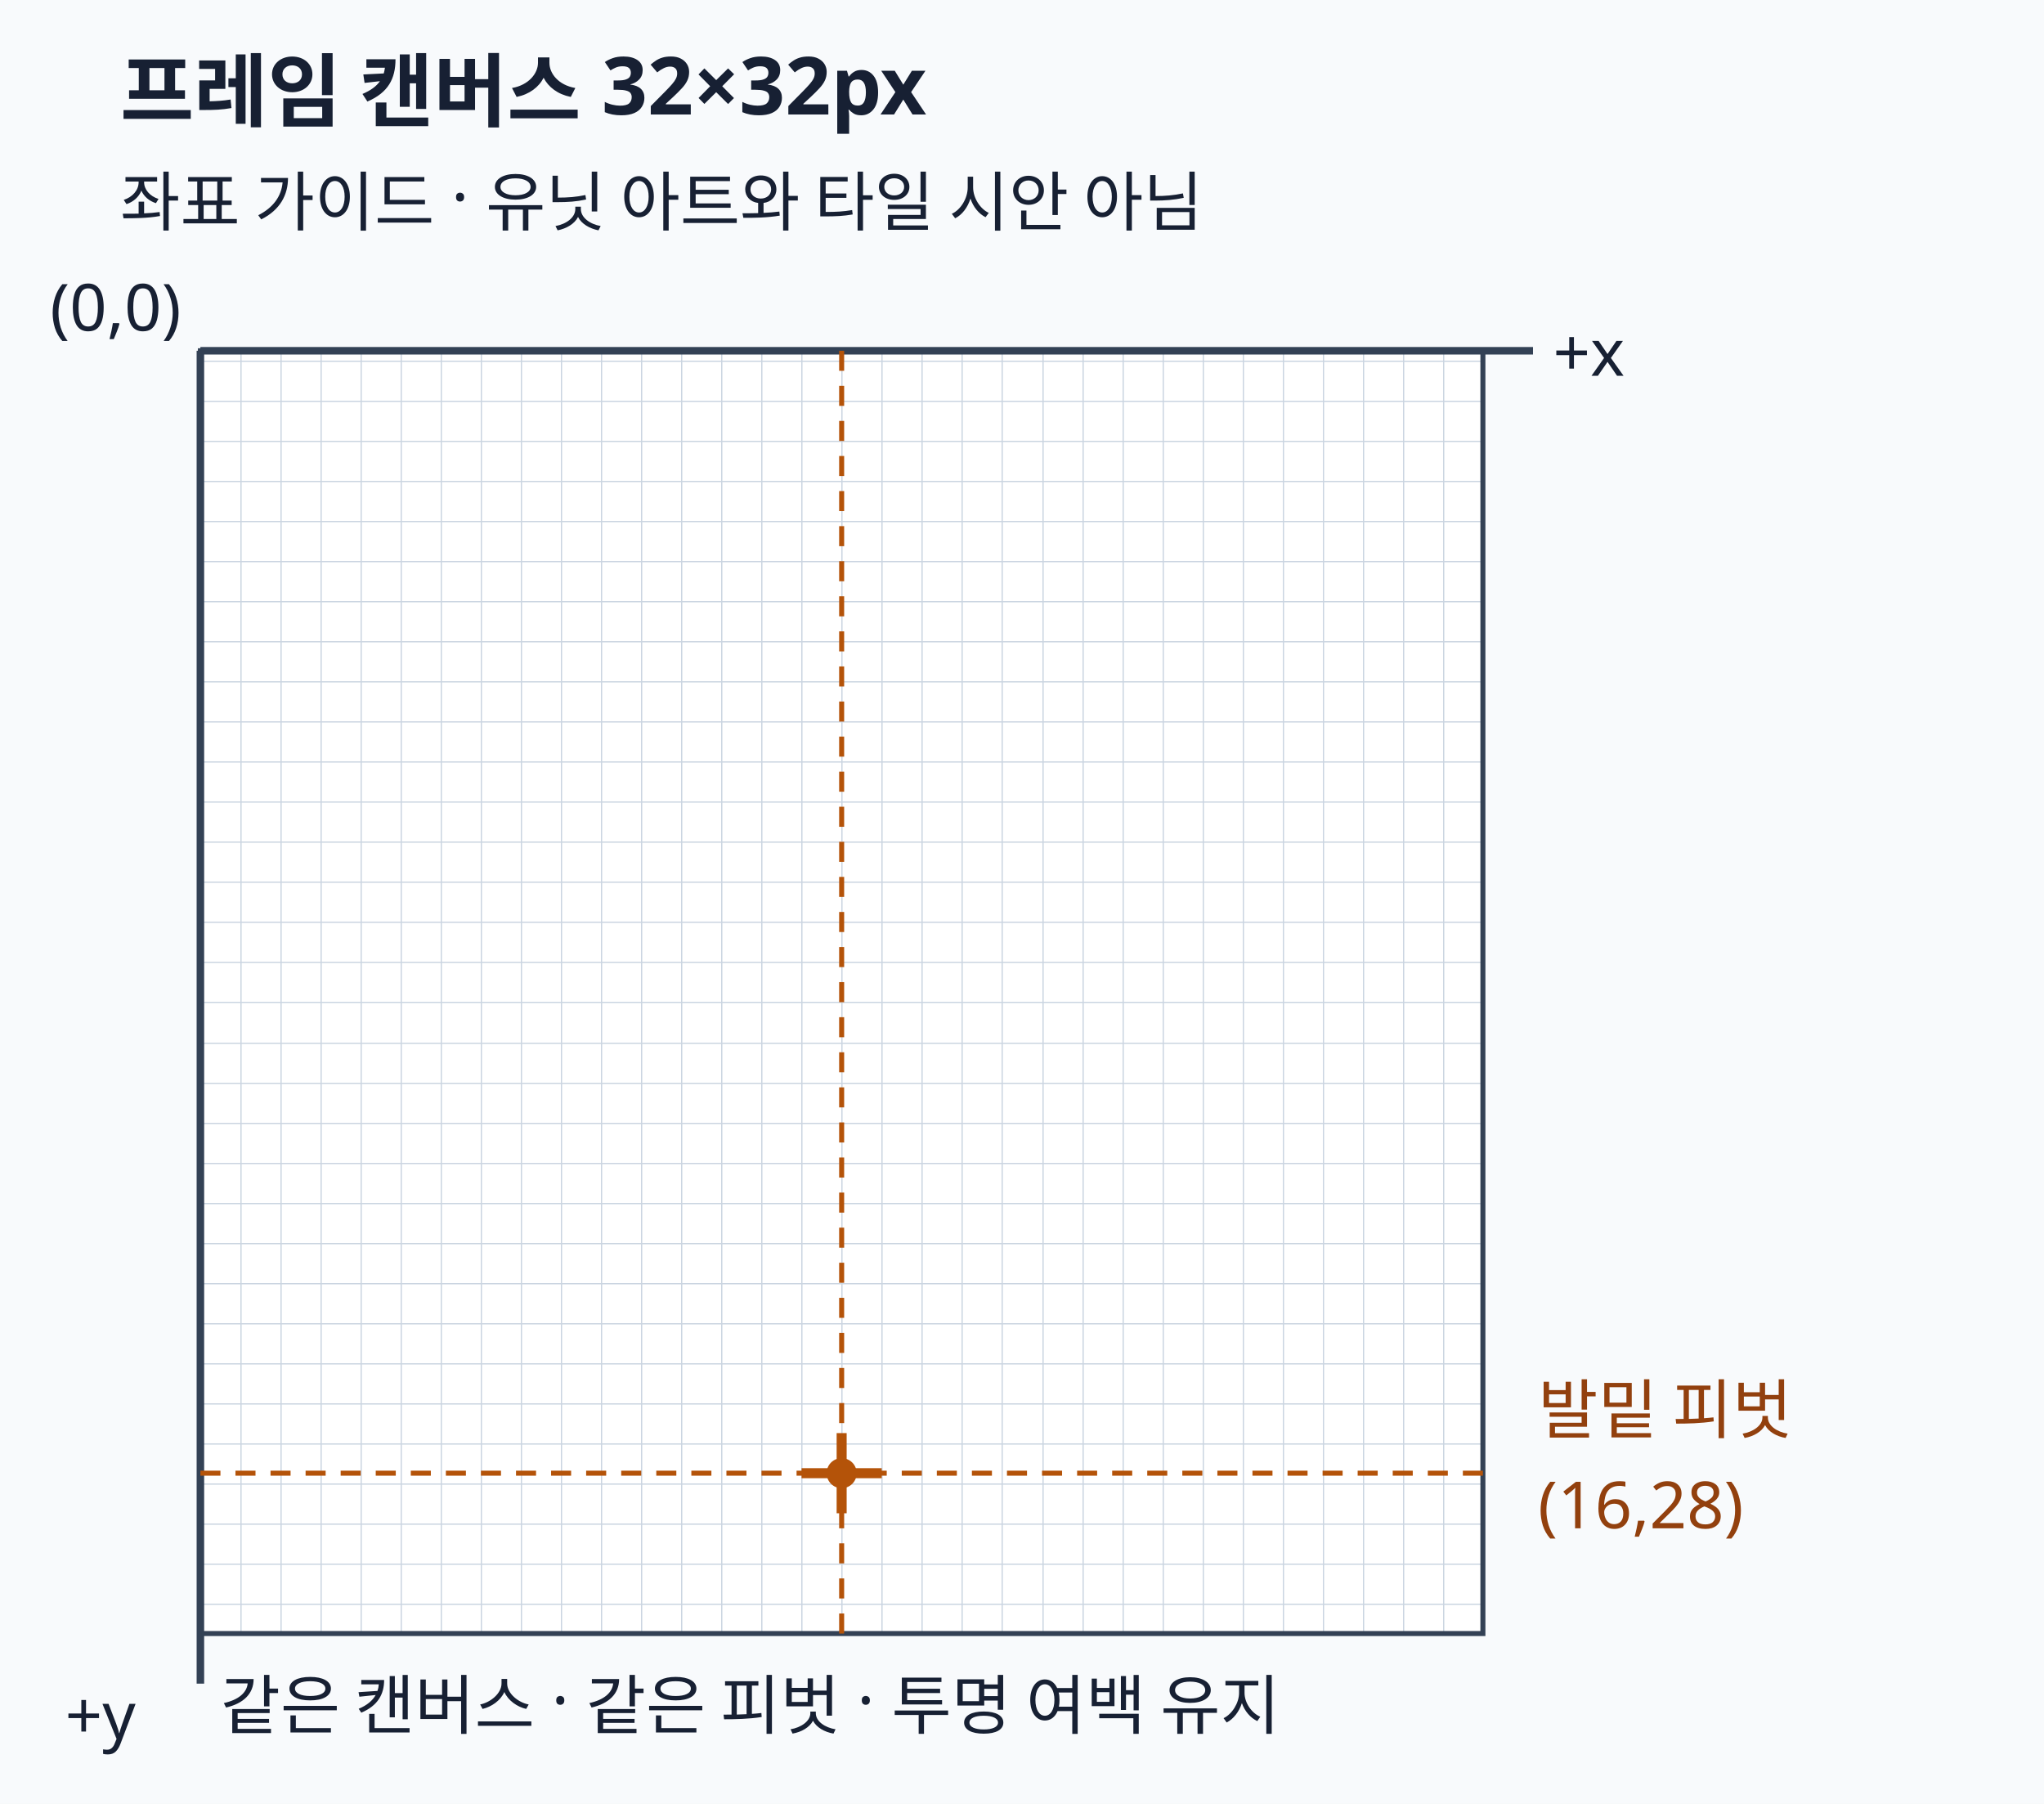
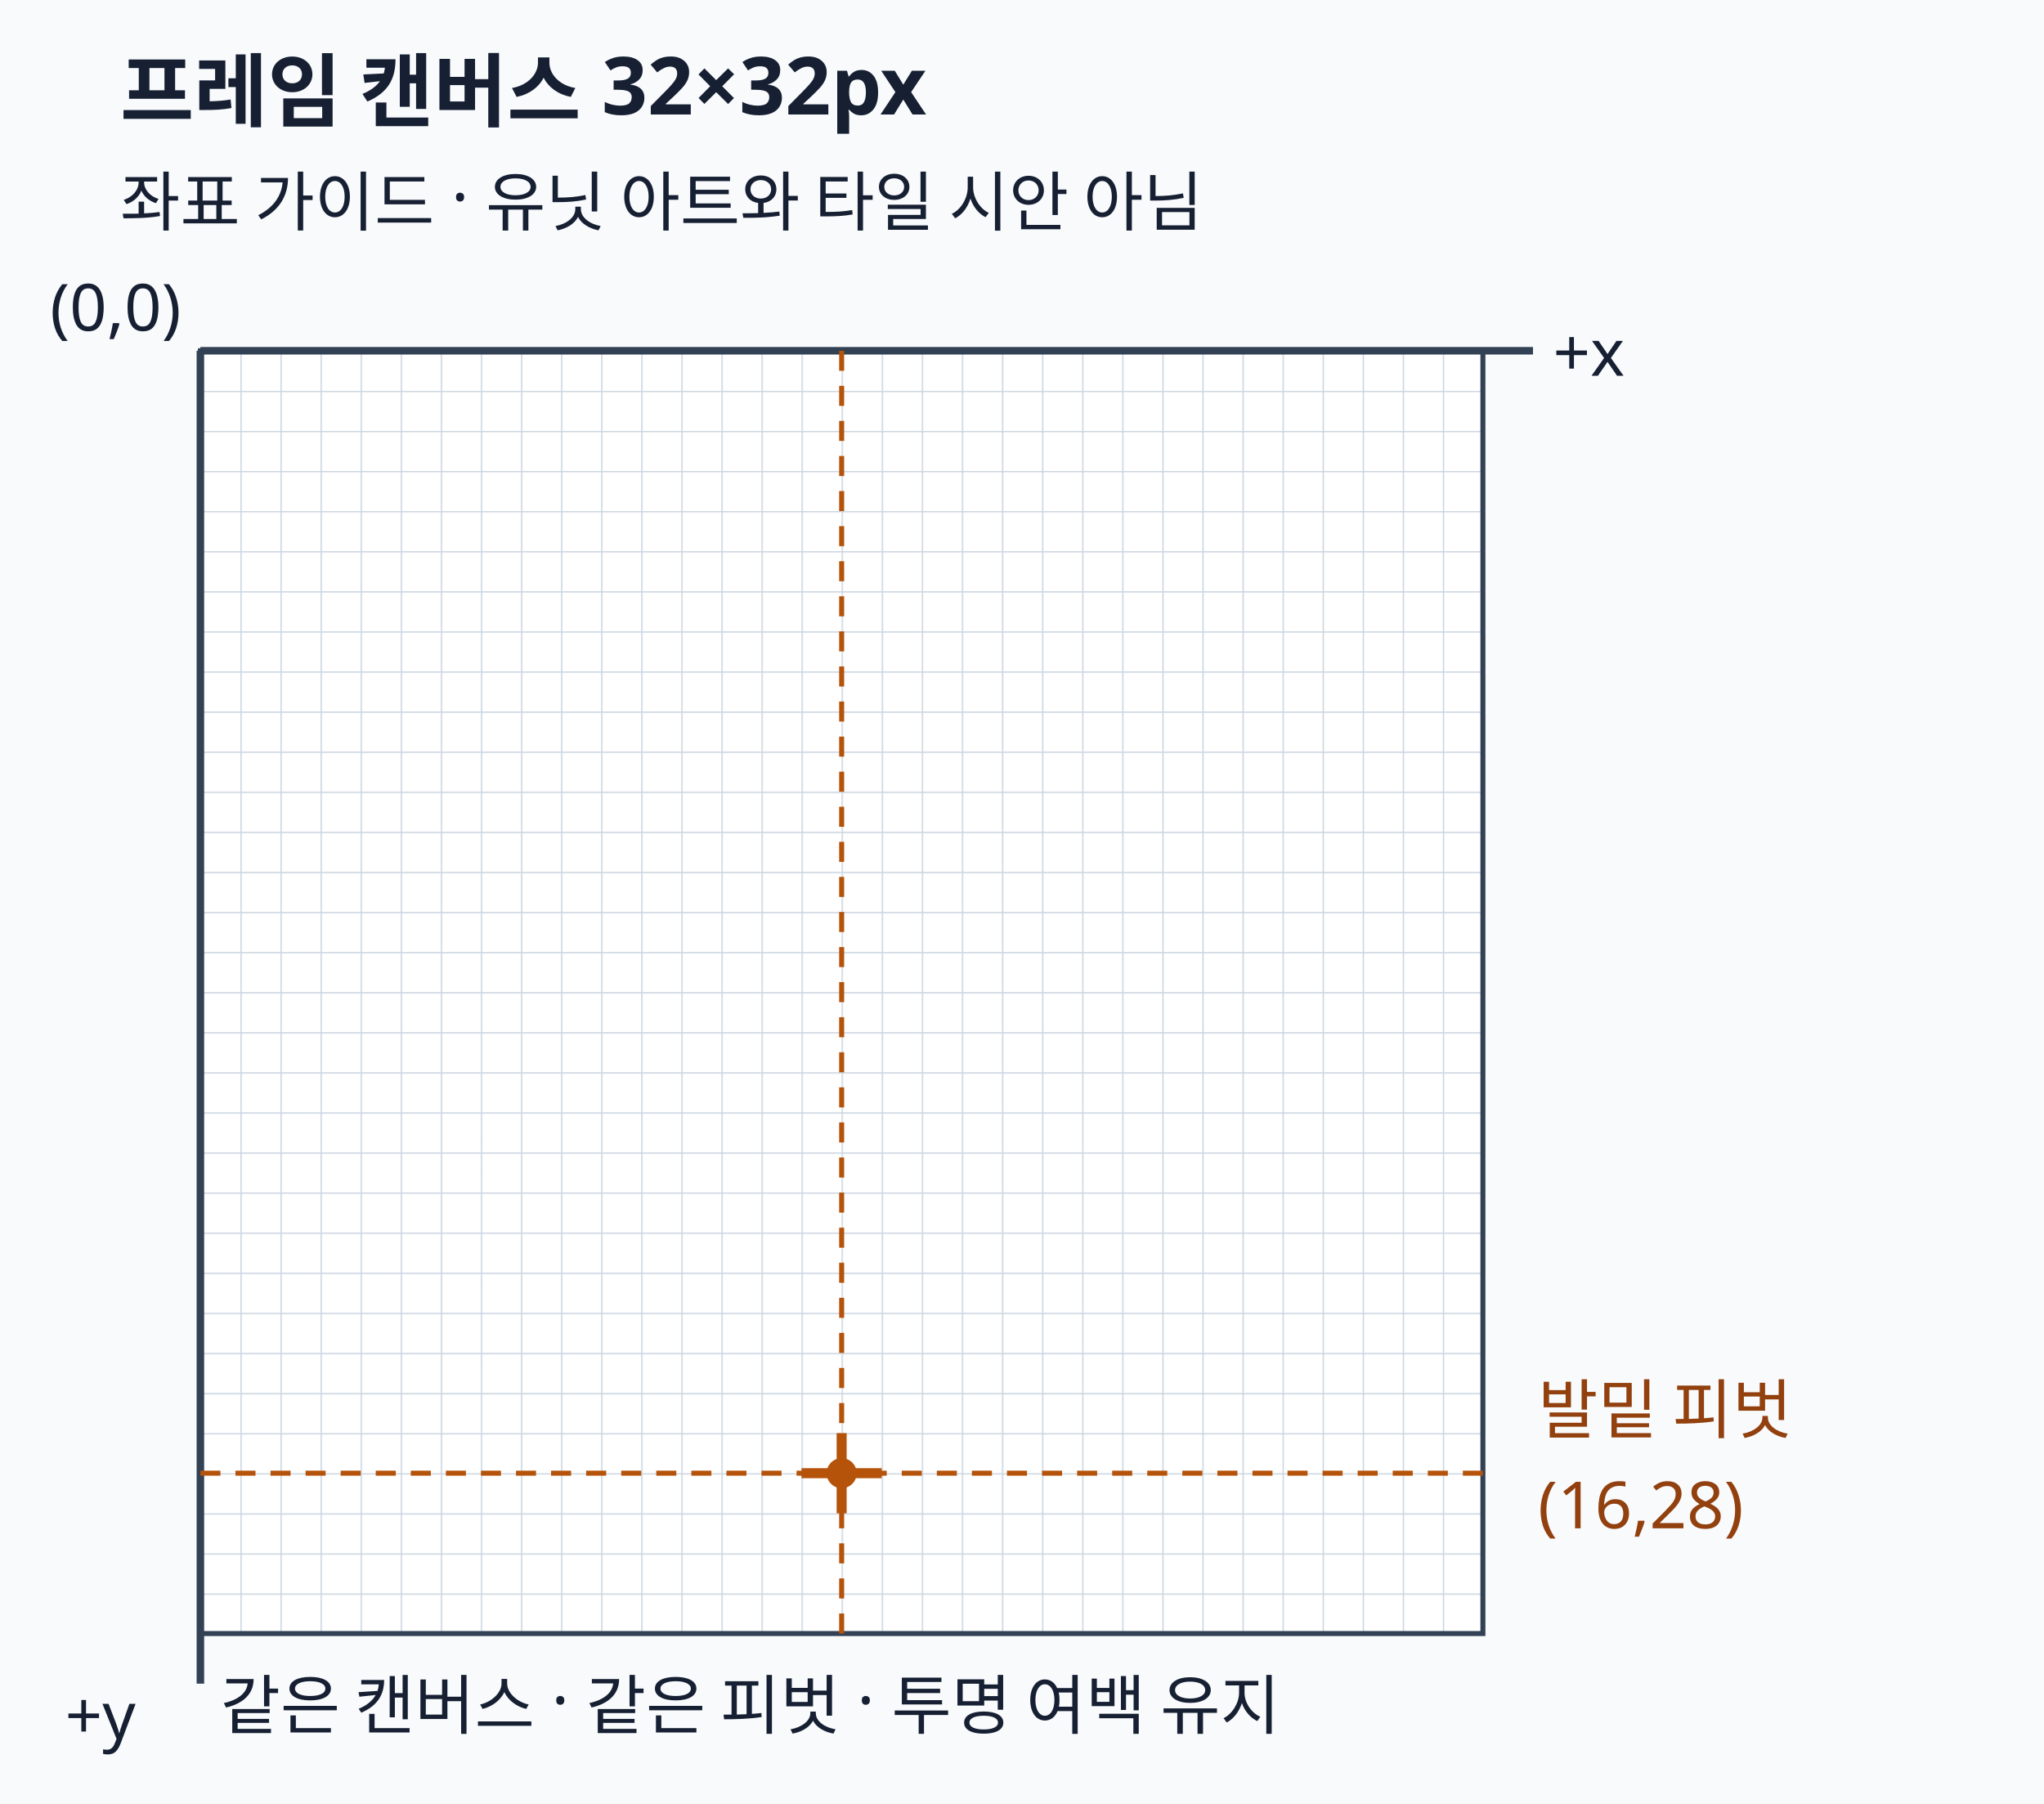
<svg xmlns="http://www.w3.org/2000/svg" width="408" height="360" viewBox="0 0 408 360" role="img" aria-labelledby="title desc">
  <defs>
-     <pattern id="pixels" width="8" height="8" patternUnits="userSpaceOnUse">
+     <pattern id="pixels" x="40" y="70" width="8" height="8" patternUnits="userSpaceOnUse">
      <path d="M8 0H0V8" fill="none" stroke="#cbd5e1" stroke-width="0.5" />
    </pattern>
  </defs>
  <rect width="408" height="360" fill="#f8fafc" />
  <g font-family="sans-serif" fill="#172033" font-size="13">
    <text x="24" y="24" font-size="16" font-weight="bold">프레임 캔버스 32×32px</text>
    <text x="24" y="45">좌표 가이드 · 유닛 아트와 타일 시안 아님</text>
    <rect x="40" y="70" width="256" height="256" fill="#fff" />
    <rect x="40" y="70" width="256" height="256" fill="url(#pixels)" stroke="#334155" />
    <path d="M40 70H306M40 70V336" fill="none" stroke="#334155" stroke-width="1.5" />
    <text x="10" y="66">(0,0)</text>
    <text x="310" y="75">+x</text>
    <text x="13" y="347">+y</text>
    <path d="M168 70V326M40 294H296" fill="none" stroke="#b45309" stroke-dasharray="4 3" />
    <path d="M160 294H176M168 286V302" fill="none" stroke="#b45309" stroke-width="2" />
    <circle cx="168" cy="294" r="3" fill="#b45309" />
    <text x="307" y="286" fill="#92400e">발밑 피벗</text>
    <text x="307" y="305" fill="#92400e">(16,28)</text>
    <text x="44" y="345">같은 캔버스 · 같은 피벗 · 투명 여백 유지</text>
  </g>
</svg>
